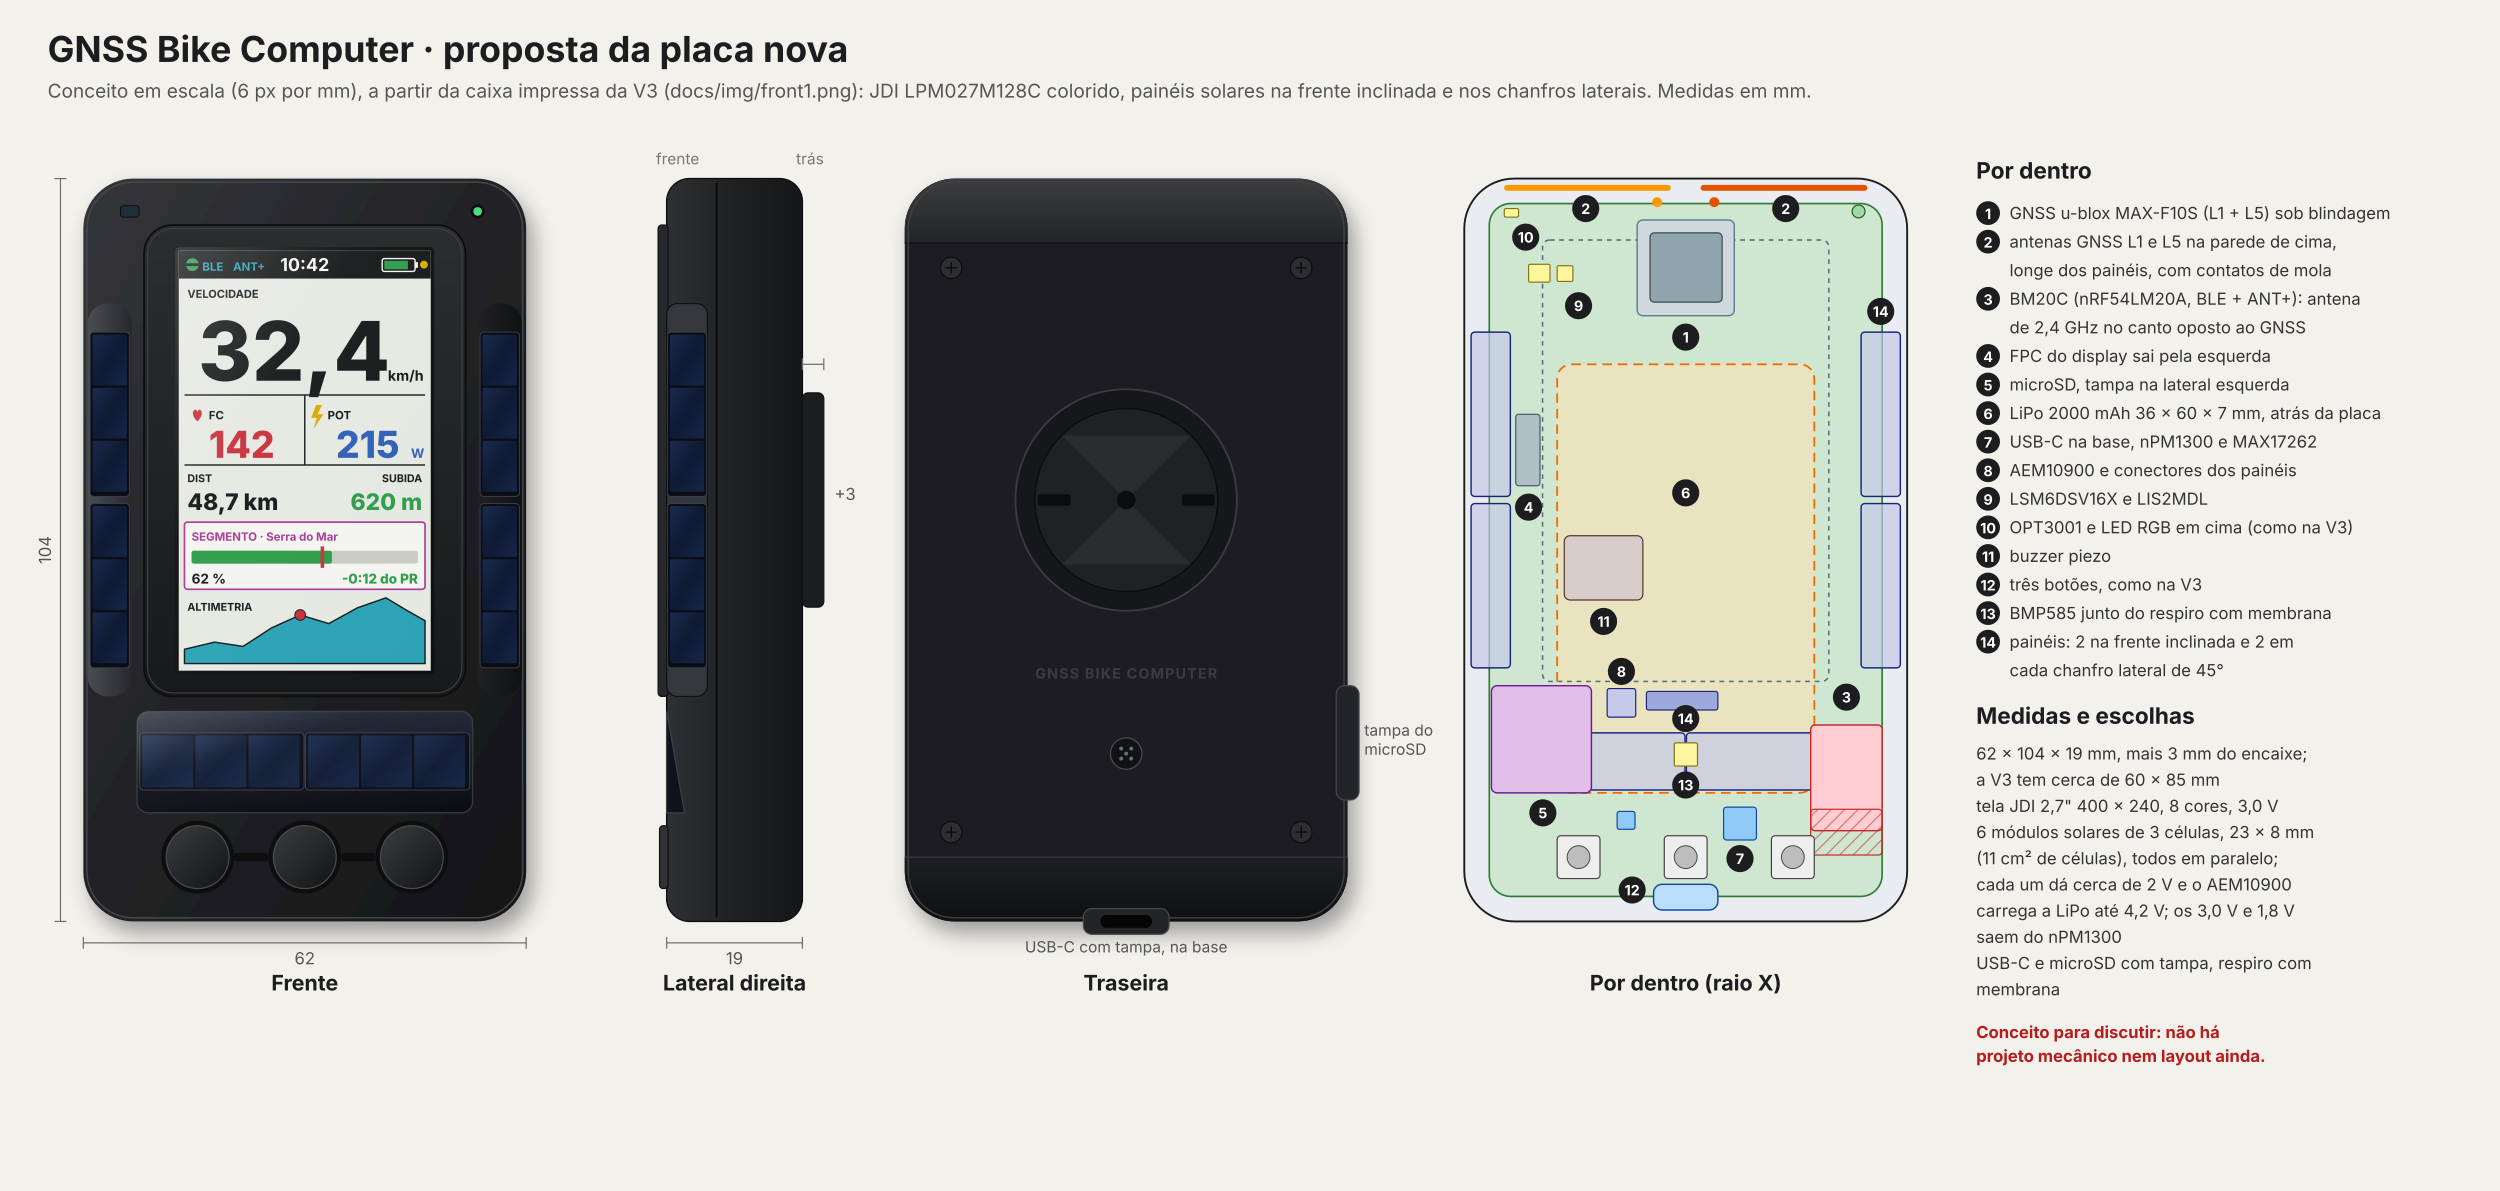
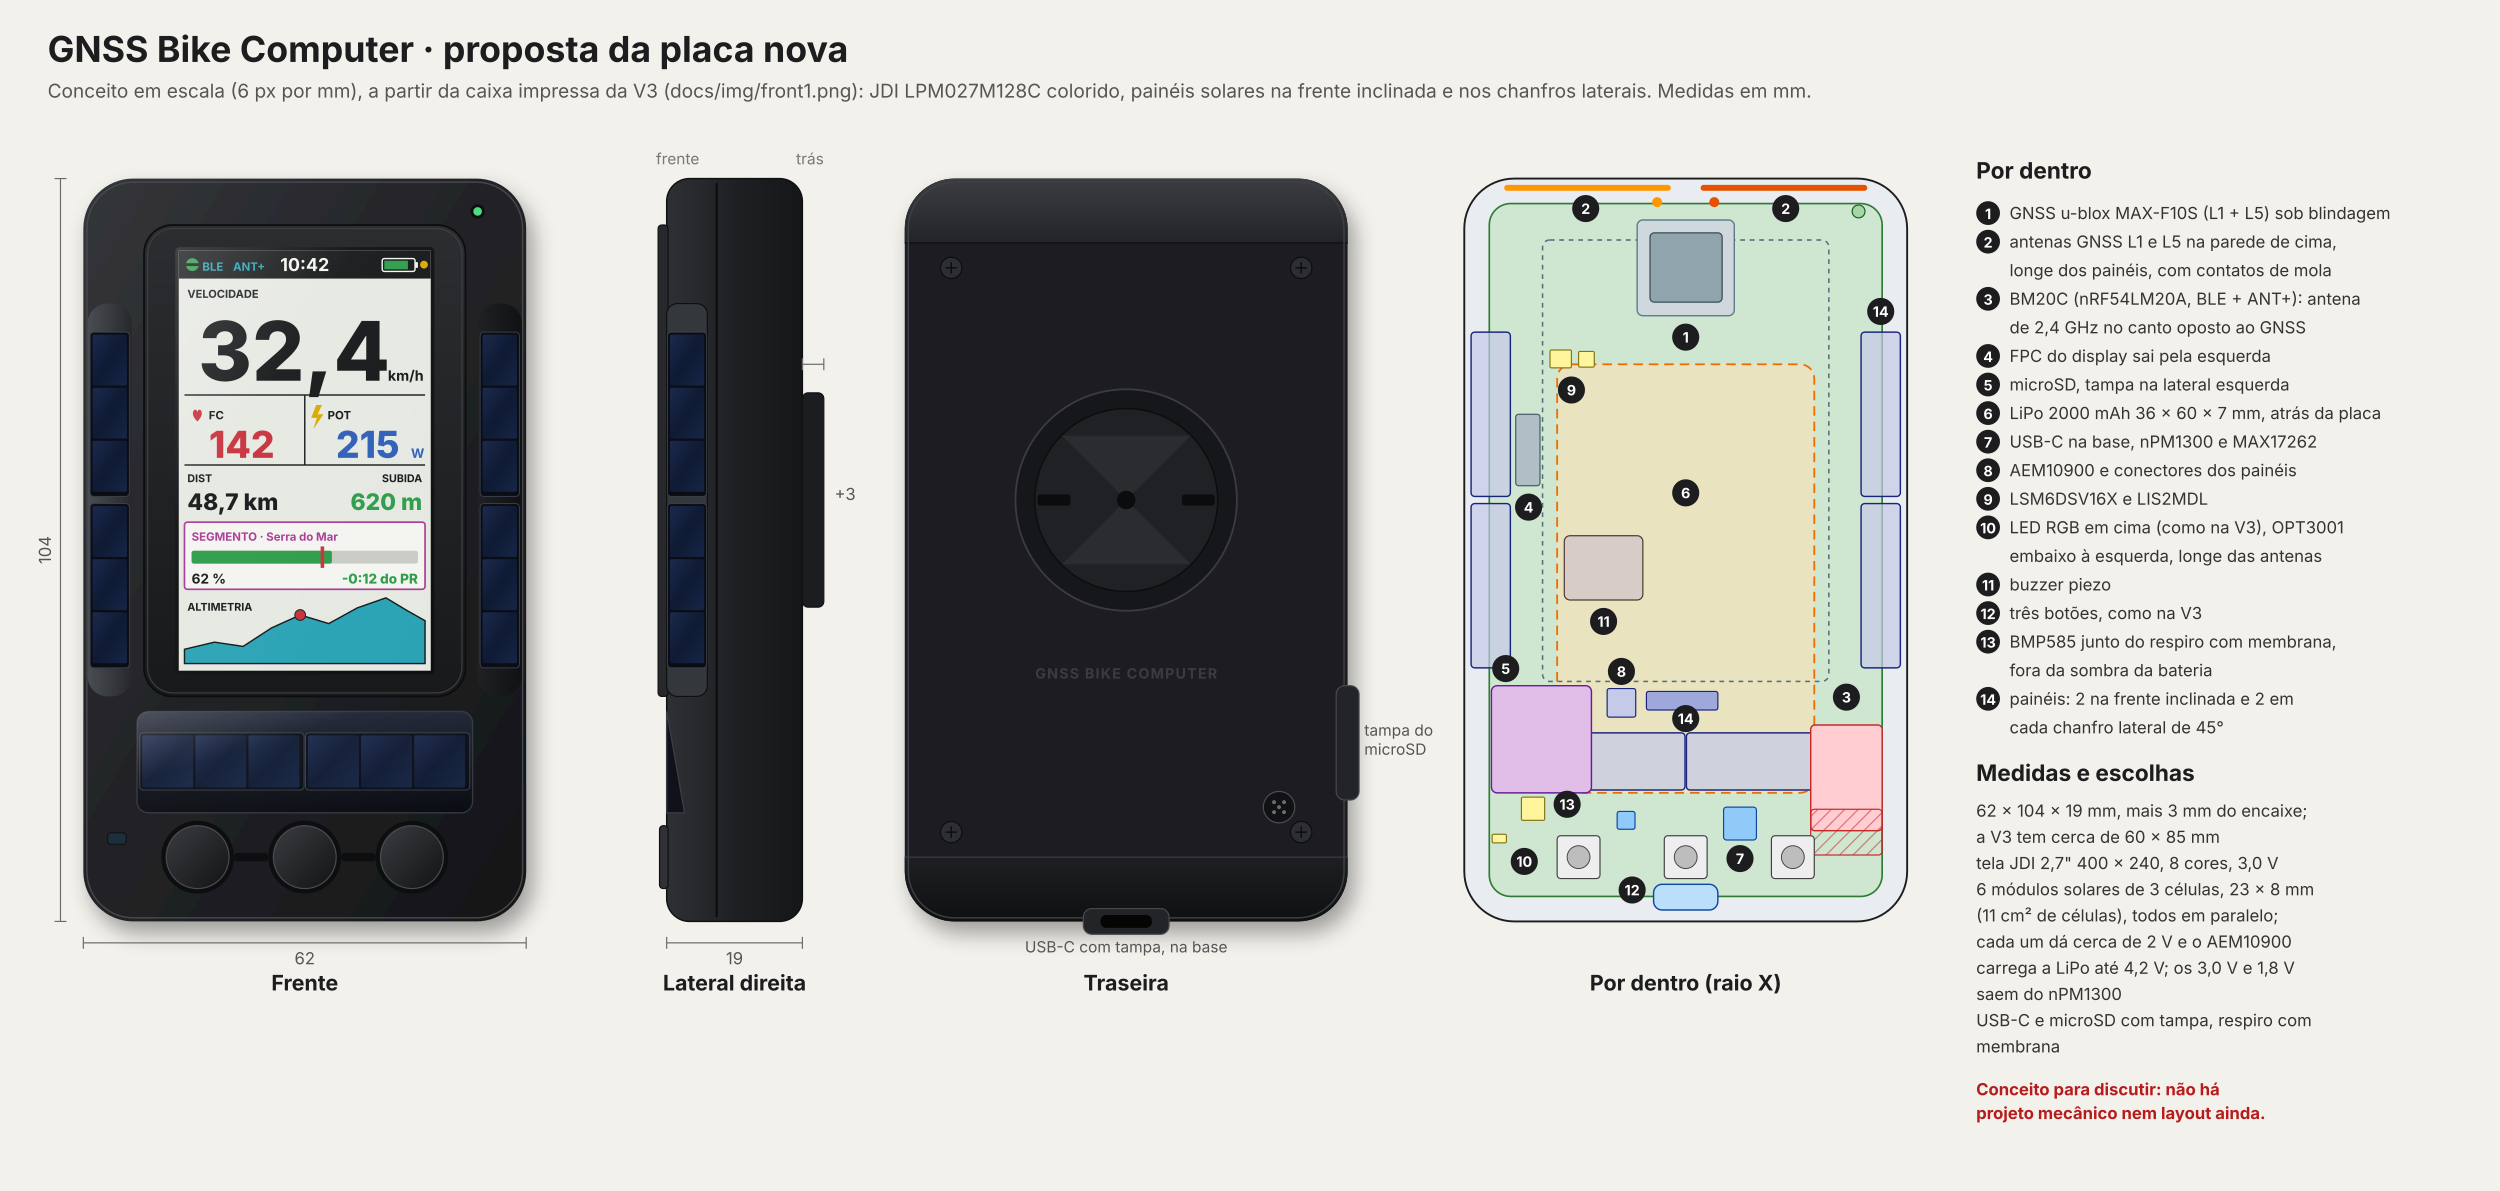
<svg xmlns="http://www.w3.org/2000/svg" width="2100" height="1000" viewBox="0 0 2100 1000">
  <defs>
    <linearGradient id="caseGrad" x1="0" y1="0" x2="1" y2="1">
      <stop offset="0" stop-color="#34363a" />
      <stop offset="0.45" stop-color="#232427" />
      <stop offset="1" stop-color="#141517" />
    </linearGradient>
    <linearGradient id="bezelGrad" x1="0" y1="0" x2="0" y2="1">
      <stop offset="0" stop-color="#2b2d30" />
      <stop offset="1" stop-color="#18191b" />
    </linearGradient>
    <linearGradient id="btnGrad" x1="0" y1="0" x2="1" y2="1">
      <stop offset="0" stop-color="#3a3c40" />
      <stop offset="1" stop-color="#121314" />
    </linearGradient>
    <linearGradient id="cellGrad" x1="0" y1="0" x2="1" y2="1">
      <stop offset="0" stop-color="#1b2a4d" />
      <stop offset="0.5" stop-color="#0f1a33" />
      <stop offset="1" stop-color="#162647" />
    </linearGradient>
    <linearGradient id="glare" x1="0" y1="0" x2="1" y2="1">
      <stop offset="0" stop-color="#ffffff" stop-opacity="0.22" />
      <stop offset="0.35" stop-color="#ffffff" stop-opacity="0.04" />
      <stop offset="1" stop-color="#ffffff" stop-opacity="0" />
    </linearGradient>
    <linearGradient id="sideGrad" x1="0" y1="0" x2="1" y2="0">
      <stop offset="0" stop-color="#2e3033" />
      <stop offset="0.5" stop-color="#1f2023" />
      <stop offset="1" stop-color="#151618" />
    </linearGradient>
    <linearGradient id="chamferTop" x1="0" y1="0" x2="0" y2="1">
      <stop offset="0" stop-color="#3b3d41" />
      <stop offset="1" stop-color="#232427" />
    </linearGradient>
    <linearGradient id="chamferBot" x1="0" y1="0" x2="0" y2="1">
      <stop offset="0" stop-color="#1e1f22" />
      <stop offset="1" stop-color="#0f1011" />
    </linearGradient>
    <linearGradient id="bevelL" x1="0" y1="0" x2="1" y2="0">
      <stop offset="0" stop-color="#4a4d53" />
      <stop offset="1" stop-color="#26282c" />
    </linearGradient>
    <linearGradient id="bevelR" x1="0" y1="0" x2="1" y2="0">
      <stop offset="0" stop-color="#1f2124" />
      <stop offset="1" stop-color="#101113" />
    </linearGradient>
    <linearGradient id="facetGrad" x1="0" y1="0" x2="0" y2="1">
      <stop offset="0" stop-color="#1c2233" />
      <stop offset="1" stop-color="#0a0c12" />
    </linearGradient>
    <filter id="shadow" x="-20%" y="-20%" width="140%" height="140%">
      <feGaussianBlur in="SourceAlpha" stdDeviation="9" />
      <feOffset dx="6" dy="10" result="o" />
      <feComponentTransfer>
        <feFuncA type="linear" slope="0.35" />
      </feComponentTransfer>
      <feMerge>
        <feMergeNode />
        <feMergeNode in="SourceGraphic" />
      </feMerge>
    </filter>
    <pattern id="hatch" width="8" height="8" patternUnits="userSpaceOnUse" patternTransform="rotate(45)">
      <line x1="0" y1="0" x2="0" y2="8" stroke="#c62828" stroke-width="2" stroke-opacity="0.55" />
    </pattern>
  </defs>
  <rect width="2100" height="1000" fill="#f3f1ec" />
  <text x="40" y="52" font-size="30" fill="#1d1d1f" text-anchor="start" font-weight="700" font-family="Inter, 'Segoe UI', Roboto, Arial, sans-serif">GNSS Bike Computer · proposta da placa nova</text>
  <text x="40" y="82" font-size="16" fill="#555" text-anchor="start" font-weight="400" font-family="Inter, 'Segoe UI', Roboto, Arial, sans-serif">Conceito em escala (6 px por mm), a partir da caixa impressa da V3 (docs/img/front1.png): JDI LPM027M128C colorido, painéis solares na frente inclinada e nos chanfros laterais. Medidas em mm.</text>
  <g filter="url(#shadow)">
    <rect x="70" y="150" width="372" height="624" rx="42" ry="42" fill="url(#caseGrad)" />
  </g>
  <rect x="73" y="153" width="366" height="618" rx="39" ry="39" fill="none" stroke="#46484d" stroke-width="1.2" />
  <rect x="121" y="189" width="270" height="396" rx="24" ry="24" fill="url(#bezelGrad)" stroke="#0c0d0e" stroke-width="1.5" />
  <rect x="124" y="192" width="264" height="390" rx="21.6" ry="21.6" fill="none" stroke="#3c3e42" stroke-width="1" />
  <rect x="147.16" y="207.6" width="217.68" height="358.8" rx="3.6" ry="3.6" fill="#0e0f10" />
  <rect x="150.16" y="210.6" width="211.68" height="352.8" rx="0" ry="0" fill="#e6e8e2" />
  <rect x="150.16" y="210.6" width="211.68" height="23.4" rx="0" ry="0" fill="#16181a" />
  <text x="256" y="227.7" font-size="15" fill="#f4f5f0" text-anchor="middle" font-weight="700" font-family="Inter, 'Segoe UI', Roboto, Arial, sans-serif">10:42</text>
  <circle cx="161.56" cy="222.3" r="5.4" fill="#2e9d4a" />
  <rect x="155.56" y="221.1" width="12" height="2.4" rx="0" ry="0" fill="#16181a" />
  <text x="169.96" y="227.4" font-size="9.6" fill="#2aa3b5" text-anchor="start" font-weight="700" font-family="Inter, 'Segoe UI', Roboto, Arial, sans-serif">BLE</text>
  <text x="195.76" y="227.4" font-size="9.6" fill="#2aa3b5" text-anchor="start" font-weight="700" font-family="Inter, 'Segoe UI', Roboto, Arial, sans-serif">ANT+</text>
  <rect x="321.04" y="217.2" width="27.6" height="10.8" rx="1.8" ry="1.8" fill="none" stroke="#f4f5f0" stroke-width="1.2" />
  <rect x="322.84" y="219" width="19.8" height="7.2" rx="0" ry="0" fill="#2e9d4a" />
  <rect x="348.64" y="220.2" width="2.4" height="4.8" rx="0" ry="0" fill="#f4f5f0" />
  <circle cx="356.14" cy="222.3" r="3.3" fill="#d9a900" />
  <text x="157.36" y="250.2" font-size="9.3" fill="#16181a" text-anchor="start" font-weight="700" font-family="Inter, 'Segoe UI', Roboto, Arial, sans-serif">VELOCIDADE</text>
  <text x="247" y="319.8" font-size="69" fill="#16181a" text-anchor="middle" font-weight="800" font-family="Inter, 'Segoe UI', Roboto, Arial, sans-serif">32,4</text>
  <text x="355.84" y="319.8" font-size="12" fill="#16181a" text-anchor="end" font-weight="700" font-family="Inter, 'Segoe UI', Roboto, Arial, sans-serif">km/h</text>
  <line x1="154.96" y1="331.8" x2="357.04" y2="331.8" stroke="#16181a" stroke-width="1.2" />
  <line x1="256" y1="331.8" x2="256" y2="390.6" stroke="#16181a" stroke-width="1.2" />
  <path d="M 165.76 354 C 157.96 346.8 164.56 340.8 165.76 346.2 C 166.96 340.8 173.56 346.8 165.76 354 Z" fill="#c8323c" />
  <text x="175.36" y="352.2" font-size="9.6" fill="#16181a" text-anchor="start" font-weight="700" font-family="Inter, 'Segoe UI', Roboto, Arial, sans-serif">FC</text>
  <text x="203.08" y="384.6" font-size="31.2" fill="#c8323c" text-anchor="middle" font-weight="800" font-family="Inter, 'Segoe UI', Roboto, Arial, sans-serif">142</text>
  <polygon points="265.6,340.2 261.4,351 266.2,351 263.2,360.6 271.6,348 266.8,348 270.4,340.2" fill="#d9a900" />
  <text x="275.2" y="352.2" font-size="9.6" fill="#16181a" text-anchor="start" font-weight="700" font-family="Inter, 'Segoe UI', Roboto, Arial, sans-serif">POT</text>
  <text x="308.92" y="384.6" font-size="31.2" fill="#2f5fb8" text-anchor="middle" font-weight="800" font-family="Inter, 'Segoe UI', Roboto, Arial, sans-serif">215</text>
  <text x="356.44" y="384.6" font-size="10.8" fill="#2f5fb8" text-anchor="end" font-weight="700" font-family="Inter, 'Segoe UI', Roboto, Arial, sans-serif">W</text>
  <line x1="154.96" y1="390.6" x2="357.04" y2="390.6" stroke="#16181a" stroke-width="1.2" />
  <text x="157.36" y="405" font-size="9" fill="#16181a" text-anchor="start" font-weight="700" font-family="Inter, 'Segoe UI', Roboto, Arial, sans-serif">DIST</text>
  <text x="157.36" y="428.4" font-size="19.2" fill="#16181a" text-anchor="start" font-weight="800" font-family="Inter, 'Segoe UI', Roboto, Arial, sans-serif">48,7 km</text>
  <text x="354.64" y="405" font-size="9" fill="#16181a" text-anchor="end" font-weight="700" font-family="Inter, 'Segoe UI', Roboto, Arial, sans-serif">SUBIDA</text>
  <text x="354.64" y="428.4" font-size="19.2" fill="#2e9d4a" text-anchor="end" font-weight="800" font-family="Inter, 'Segoe UI', Roboto, Arial, sans-serif">620 m</text>
  <rect x="154.96" y="438.6" width="202.08" height="56.4" rx="2.4" ry="2.4" fill="#f4f5f0" stroke="#a83a95" stroke-width="1.4" />
  <text x="160.96" y="454.2" font-size="9.6" fill="#a83a95" text-anchor="start" font-weight="700" font-family="Inter, 'Segoe UI', Roboto, Arial, sans-serif">SEGMENTO · Serra do Mar</text>
  <rect x="160.96" y="462.6" width="190.08" height="10.8" rx="1.8" ry="1.8" fill="#c9ccc5" />
  <rect x="160.96" y="462.6" width="117.85" height="10.8" rx="1.8" ry="1.8" fill="#2e9d4a" />
  <rect x="269.31" y="459" width="3" height="18" rx="0" ry="0" fill="#c8323c" />
  <text x="160.96" y="490.2" font-size="11.4" fill="#16181a" text-anchor="start" font-weight="700" font-family="Inter, 'Segoe UI', Roboto, Arial, sans-serif">62 %</text>
  <text x="351.04" y="490.2" font-size="11.4" fill="#2e9d4a" text-anchor="end" font-weight="800" font-family="Inter, 'Segoe UI', Roboto, Arial, sans-serif">-0:12 do PR</text>
  <polygon points="154.96,557.4 154.96,545.4 180.16,539.4 204.16,543 228.16,527.4 252.16,516.6 276.16,523.8 300.16,510.6 324.16,502.2 342.16,513 357.04,521.4 357.04,557.4" fill="#2aa3b5" stroke="#16181a" stroke-width="1.2" />
  <circle cx="252.16" cy="516.6" r="4.5" fill="#c8323c" stroke="#16181a" stroke-width="0.8" />
  <text x="157.36" y="513" font-size="9" fill="#16181a" text-anchor="start" font-weight="700" font-family="Inter, 'Segoe UI', Roboto, Arial, sans-serif">ALTIMETRIA</text>
  <rect x="147.16" y="207.6" width="217.68" height="358.8" rx="3.6" ry="3.6" fill="url(#glare)" />
  <rect x="73.6" y="255" width="37.2" height="330" rx="16.8" ry="16.8" fill="url(#bevelL)" />
  <rect x="401.2" y="255" width="37.2" height="330" rx="16.8" ry="16.8" fill="url(#bevelR)" />
  <rect x="75.7" y="279" width="33" height="138" rx="3" ry="3" fill="#0a0d14" stroke="#3a3f4a" stroke-width="0.8" />
  <rect x="77.8" y="281.1" width="28.8" height="42.8" rx="1.2" ry="1.2" fill="url(#cellGrad)" />
  <rect x="77.8" y="325.7" width="28.8" height="42.8" rx="1.2" ry="1.2" fill="url(#cellGrad)" />
  <rect x="77.8" y="370.3" width="28.8" height="42.8" rx="1.2" ry="1.2" fill="url(#cellGrad)" />
  <rect x="75.7" y="423" width="33" height="138" rx="3" ry="3" fill="#0a0d14" stroke="#3a3f4a" stroke-width="0.8" />
  <rect x="77.8" y="425.1" width="28.8" height="42.8" rx="1.2" ry="1.2" fill="url(#cellGrad)" />
  <rect x="77.8" y="469.7" width="28.8" height="42.8" rx="1.2" ry="1.2" fill="url(#cellGrad)" />
  <rect x="77.8" y="514.3" width="28.8" height="42.8" rx="1.2" ry="1.2" fill="url(#cellGrad)" />
  <rect x="403.3" y="279" width="33" height="138" rx="3" ry="3" fill="#0a0d14" stroke="#3a3f4a" stroke-width="0.8" />
  <rect x="405.4" y="281.1" width="28.8" height="42.8" rx="1.2" ry="1.2" fill="url(#cellGrad)" />
  <rect x="405.4" y="325.7" width="28.8" height="42.8" rx="1.2" ry="1.2" fill="url(#cellGrad)" />
  <rect x="405.4" y="370.3" width="28.8" height="42.8" rx="1.2" ry="1.2" fill="url(#cellGrad)" />
  <rect x="403.3" y="423" width="33" height="138" rx="3" ry="3" fill="#0a0d14" stroke="#3a3f4a" stroke-width="0.8" />
  <rect x="405.4" y="425.1" width="28.8" height="42.8" rx="1.2" ry="1.2" fill="url(#cellGrad)" />
  <rect x="405.4" y="469.7" width="28.8" height="42.8" rx="1.2" ry="1.2" fill="url(#cellGrad)" />
  <rect x="405.4" y="514.3" width="28.8" height="42.8" rx="1.2" ry="1.2" fill="url(#cellGrad)" />
  <rect x="115" y="597.6" width="282" height="85.2" rx="9.6" ry="9.6" fill="url(#facetGrad)" stroke="#34373d" stroke-width="1.2" />
  <rect x="117.4" y="615.6" width="138" height="48" rx="3" ry="3" fill="#0a0d14" stroke="#3a3f4a" stroke-width="0.8" />
  <rect x="119.5" y="617.7" width="42.8" height="43.8" rx="1.2" ry="1.2" fill="url(#cellGrad)" />
  <rect x="164.1" y="617.7" width="42.8" height="43.8" rx="1.2" ry="1.2" fill="url(#cellGrad)" />
  <rect x="208.7" y="617.7" width="42.8" height="43.8" rx="1.2" ry="1.2" fill="url(#cellGrad)" />
  <rect x="256.6" y="615.6" width="138" height="48" rx="3" ry="3" fill="#0a0d14" stroke="#3a3f4a" stroke-width="0.8" />
  <rect x="258.7" y="617.7" width="42.8" height="43.8" rx="1.2" ry="1.2" fill="url(#cellGrad)" />
  <rect x="303.3" y="617.7" width="42.8" height="43.8" rx="1.2" ry="1.2" fill="url(#cellGrad)" />
  <rect x="347.9" y="617.7" width="42.8" height="43.8" rx="1.2" ry="1.2" fill="url(#cellGrad)" />
  <rect x="115" y="597.6" width="282" height="85.2" rx="9.6" ry="9.6" fill="url(#glare)" />
  <circle cx="166" cy="720" r="30.6" fill="#0d0e0f" />
  <circle cx="166" cy="720" r="26.4" fill="url(#btnGrad)" stroke="#4a4c51" stroke-width="1" />
  <circle cx="256" cy="720" r="30.6" fill="#0d0e0f" />
  <circle cx="256" cy="720" r="26.4" fill="url(#btnGrad)" stroke="#4a4c51" stroke-width="1" />
  <circle cx="346" cy="720" r="30.6" fill="#0d0e0f" />
  <circle cx="346" cy="720" r="26.4" fill="url(#btnGrad)" stroke="#4a4c51" stroke-width="1" />
  <rect x="196.6" y="716.4" width="28.8" height="7.2" rx="3" ry="3" fill="#0d0e0f" />
  <rect x="286.6" y="716.4" width="28.8" height="7.2" rx="3" ry="3" fill="#0d0e0f" />
  <circle cx="401.2" cy="177.6" r="6" fill="#0d0e0f" />
  <circle cx="401.2" cy="177.6" r="3.6" fill="#4ade80" />
-   <rect x="101.2" y="172.8" width="15.6" height="9.6" rx="2.4" ry="2.4" fill="#1d2f3a" stroke="#0b0c0d" stroke-width="0.8" />
+   <rect x="90.4" y="699.6" width="15.6" height="9.6" rx="2.4" ry="2.4" fill="#1d2f3a" stroke="#0b0c0d" stroke-width="0.8" />
  <g stroke="#6b6b6b" stroke-width="1">
    <line x1="50.8" y1="150" x2="50.8" y2="774" />
    <line x1="45.8" y1="150" x2="55.8" y2="150" />
    <line x1="45.8" y1="774" x2="55.8" y2="774" />
  </g>
  <text x="42.8" y="462" font-size="14" fill="#555" text-anchor="middle" font-family="Inter, 'Segoe UI', Roboto, Arial, sans-serif" transform="rotate(-90 42.8 462)">104</text>
  <g stroke="#6b6b6b" stroke-width="1">
    <line x1="70" y1="792" x2="442" y2="792" />
    <line x1="70" y1="787" x2="70" y2="797" />
    <line x1="442" y1="787" x2="442" y2="797" />
  </g>
  <text x="256" y="810" font-size="14" fill="#555" text-anchor="middle" font-family="Inter, 'Segoe UI', Roboto, Arial, sans-serif">62</text>
  <text x="256" y="832" font-size="18" fill="#1d1d1f" text-anchor="middle" font-weight="700" font-family="Inter, 'Segoe UI', Roboto, Arial, sans-serif">Frente</text>
  <rect x="560" y="150" width="114" height="624" rx="19.2" ry="19.2" fill="url(#sideGrad)" stroke="#0e0f10" stroke-width="1.2" />
  <line x1="602" y1="153.6" x2="602" y2="770.4" stroke="#0b0b0c" stroke-width="1.6" />
  <rect x="552.8" y="189" width="8.4" height="396" rx="3" ry="3" fill="#26282b" stroke="#0e0f10" stroke-width="1" />
  <rect x="554" y="693.6" width="7.2" height="52.8" rx="3" ry="3" fill="#2f3135" stroke="#0e0f10" stroke-width="1" />
  <rect x="560" y="255" width="34.2" height="330" rx="9" ry="9" fill="#34373c" stroke="#0e0f10" stroke-width="1" />
  <rect x="560.6" y="279" width="33" height="138" rx="3" ry="3" fill="#0a0d14" stroke="#3a3f4a" stroke-width="0.8" />
  <rect x="562.7" y="281.1" width="28.8" height="42.8" rx="1.2" ry="1.2" fill="url(#cellGrad)" />
  <rect x="562.7" y="325.7" width="28.8" height="42.8" rx="1.2" ry="1.2" fill="url(#cellGrad)" />
  <rect x="562.7" y="370.3" width="28.8" height="42.8" rx="1.2" ry="1.2" fill="url(#cellGrad)" />
  <rect x="560.6" y="423" width="33" height="138" rx="3" ry="3" fill="#0a0d14" stroke="#3a3f4a" stroke-width="0.8" />
  <rect x="562.7" y="425.1" width="28.8" height="42.8" rx="1.2" ry="1.2" fill="url(#cellGrad)" />
  <rect x="562.7" y="469.7" width="28.8" height="42.8" rx="1.2" ry="1.2" fill="url(#cellGrad)" />
  <rect x="562.7" y="514.3" width="28.8" height="42.8" rx="1.2" ry="1.2" fill="url(#cellGrad)" />
  <polygon points="560,597.6 575,682.8 560,682.8" fill="#0f1218" stroke="#3a3f4a" stroke-width="1" />
  <rect x="674" y="330" width="18" height="180" rx="4.8" ry="4.8" fill="#1c1d20" stroke="#0e0f10" stroke-width="1" />
  <g stroke="#6b6b6b" stroke-width="1">
    <line x1="560" y1="792" x2="674" y2="792" />
    <line x1="560" y1="787" x2="560" y2="797" />
    <line x1="674" y1="787" x2="674" y2="797" />
  </g>
  <text x="617" y="810" font-size="14" fill="#555" text-anchor="middle" font-family="Inter, 'Segoe UI', Roboto, Arial, sans-serif">19</text>
  <g stroke="#6b6b6b" stroke-width="1">
    <line x1="674" y1="306" x2="692" y2="306" />
    <line x1="674" y1="301" x2="674" y2="311" />
    <line x1="692" y1="301" x2="692" y2="311" />
  </g>
  <text x="683" y="324" font-size="14" fill="#555" text-anchor="middle" font-family="Inter, 'Segoe UI', Roboto, Arial, sans-serif" />
  <text x="701" y="420" font-size="14" fill="#555" text-anchor="start" font-weight="400" font-family="Inter, 'Segoe UI', Roboto, Arial, sans-serif">+3</text>
  <text x="617" y="832" font-size="18" fill="#1d1d1f" text-anchor="middle" font-weight="700" font-family="Inter, 'Segoe UI', Roboto, Arial, sans-serif">Lateral direita</text>
  <text x="551" y="138" font-size="13" fill="#777" text-anchor="start" font-weight="400" font-family="Inter, 'Segoe UI', Roboto, Arial, sans-serif">frente</text>
  <text x="692" y="138" font-size="13" fill="#777" text-anchor="end" font-weight="400" font-family="Inter, 'Segoe UI', Roboto, Arial, sans-serif">trás</text>
  <g filter="url(#shadow)">
    <rect x="760" y="150" width="372" height="624" rx="42" ry="42" fill="#1c1d20" />
  </g>
  <defs>
    <clipPath id="backClip">
      <rect x="760" y="150" width="372" height="624" rx="42" ry="42" />
    </clipPath>
  </defs>
  <g clip-path="url(#backClip)">
    <rect x="760" y="150" width="372" height="54" rx="0" ry="0" fill="url(#chamferTop)" />
    <rect x="760" y="720" width="372" height="54" rx="0" ry="0" fill="url(#chamferBot)" />
    <line x1="760" y1="204" x2="1132" y2="204" stroke="#101113" stroke-width="1.2" />
    <line x1="760" y1="720" x2="1132" y2="720" stroke="#3a3c41" stroke-width="1" />
  </g>
  <rect x="763" y="153" width="366" height="618" rx="39" ry="39" fill="none" stroke="#3e4045" stroke-width="1.2" />
  <circle cx="946" cy="420" r="93" fill="#16171a" stroke="#3a3c41" stroke-width="1.5" />
  <circle cx="946" cy="420" r="76.8" fill="#202124" stroke="#0b0c0d" stroke-width="1.2" />
  <polygon points="946,420 892,366 1000,366" fill="#2a2c30" />
  <polygon points="946,420 892,474 1000,474" fill="#2a2c30" />
  <rect x="871.6" y="415.2" width="27.6" height="9.6" rx="2.4" ry="2.4" fill="#0b0c0d" />
  <rect x="992.8" y="415.2" width="27.6" height="9.6" rx="2.4" ry="2.4" fill="#0b0c0d" />
  <circle cx="946" cy="420" r="7.8" fill="#0b0c0d" />
-   <circle cx="946" cy="633" r="13.2" fill="#111214" stroke="#4b4e53" stroke-width="1" />
-   <circle cx="941.8" cy="628.8" r="1.68" fill="#6a6e75" />
-   <circle cx="950.2" cy="628.8" r="1.68" fill="#6a6e75" />
-   <circle cx="941.8" cy="637.2" r="1.68" fill="#6a6e75" />
-   <circle cx="950.2" cy="637.2" r="1.68" fill="#6a6e75" />
-   <circle cx="946" cy="633" r="1.68" fill="#6a6e75" />
+   <circle cx="1074.4" cy="678" r="13.2" fill="#111214" stroke="#4b4e53" stroke-width="1" />
+   <circle cx="1070.2" cy="673.8" r="1.68" fill="#6a6e75" />
+   <circle cx="1078.6" cy="673.8" r="1.68" fill="#6a6e75" />
+   <circle cx="1070.2" cy="682.2" r="1.68" fill="#6a6e75" />
+   <circle cx="1078.6" cy="682.2" r="1.68" fill="#6a6e75" />
+   <circle cx="1074.4" cy="678" r="1.68" fill="#6a6e75" />
  <circle cx="799" cy="225" r="9" fill="#2c2e32" stroke="#0b0c0d" stroke-width="1" />
  <line x1="794.2" y1="225" x2="803.8" y2="225" stroke="#0b0c0d" stroke-width="1.2" />
  <line x1="799" y1="220.2" x2="799" y2="229.8" stroke="#0b0c0d" stroke-width="1.2" />
  <circle cx="1093" cy="225" r="9" fill="#2c2e32" stroke="#0b0c0d" stroke-width="1" />
  <line x1="1088.2" y1="225" x2="1097.8" y2="225" stroke="#0b0c0d" stroke-width="1.2" />
  <line x1="1093" y1="220.2" x2="1093" y2="229.8" stroke="#0b0c0d" stroke-width="1.2" />
  <circle cx="799" cy="699" r="9" fill="#2c2e32" stroke="#0b0c0d" stroke-width="1" />
  <line x1="794.2" y1="699" x2="803.8" y2="699" stroke="#0b0c0d" stroke-width="1.2" />
  <line x1="799" y1="694.2" x2="799" y2="703.8" stroke="#0b0c0d" stroke-width="1.2" />
  <circle cx="1093" cy="699" r="9" fill="#2c2e32" stroke="#0b0c0d" stroke-width="1" />
  <line x1="1088.2" y1="699" x2="1097.8" y2="699" stroke="#0b0c0d" stroke-width="1.2" />
  <line x1="1093" y1="694.2" x2="1093" y2="703.8" stroke="#0b0c0d" stroke-width="1.2" />
  <rect x="1122.4" y="576" width="19.2" height="96" rx="7.2" ry="7.2" fill="#232428" stroke="#46494e" stroke-width="1" />
  <rect x="910" y="763.2" width="72" height="21.6" rx="7.2" ry="7.2" fill="#232428" stroke="#46494e" stroke-width="1" />
  <rect x="924.4" y="768.6" width="43.2" height="10.8" rx="4.8" ry="4.8" fill="#050505" />
  <text x="946" y="570" font-size="12" fill="#3a3c41" text-anchor="middle" font-weight="700" font-family="Inter, 'Segoe UI', Roboto, Arial, sans-serif" letter-spacing="1">GNSS BIKE COMPUTER</text>
  <text x="946" y="832" font-size="18" fill="#1d1d1f" text-anchor="middle" font-weight="700" font-family="Inter, 'Segoe UI', Roboto, Arial, sans-serif">Traseira</text>
  <text x="1146" y="618" font-size="13" fill="#555" text-anchor="start" font-weight="400" font-family="Inter, 'Segoe UI', Roboto, Arial, sans-serif">tampa do</text>
  <text x="1146" y="634" font-size="13" fill="#555" text-anchor="start" font-weight="400" font-family="Inter, 'Segoe UI', Roboto, Arial, sans-serif">microSD</text>
  <text x="946" y="800" font-size="13" fill="#555" text-anchor="middle" font-weight="400" font-family="Inter, 'Segoe UI', Roboto, Arial, sans-serif">USB-C com tampa, na base</text>
  <rect x="1230" y="150" width="372" height="624" rx="42" ry="42" fill="#e9edf1" stroke="#1d1d1f" stroke-width="1.6" />
  <rect x="1251" y="171" width="330" height="582" rx="18" ry="18" fill="#cfe6d1" stroke="#2e7d32" stroke-width="1.4" />
  <rect x="1308" y="306" width="216" height="360" rx="12" ry="12" fill="#ffe0b2" fill-opacity="0.55" stroke="#ef6c00" stroke-width="1.5" stroke-dasharray="8 5" />
  <rect x="1295.76" y="201.6" width="240.48" height="370.8" rx="6" ry="6" fill="none" stroke="#546e7a" stroke-width="1.3" stroke-dasharray="4 4" />
  <rect x="1277.4" y="615.6" width="138" height="48" rx="3" ry="3" fill="#c5cae9" fill-opacity="0.7" stroke="#1a237e" stroke-width="1.2" />
  <rect x="1416.6" y="615.6" width="138" height="48" rx="3" ry="3" fill="#c5cae9" fill-opacity="0.7" stroke="#1a237e" stroke-width="1.2" />
  <rect x="1235.7" y="279" width="33" height="138" rx="3" ry="3" fill="#c5cae9" fill-opacity="0.7" stroke="#1a237e" stroke-width="1.2" />
  <rect x="1235.7" y="423" width="33" height="138" rx="3" ry="3" fill="#c5cae9" fill-opacity="0.7" stroke="#1a237e" stroke-width="1.2" />
  <rect x="1563.3" y="279" width="33" height="138" rx="3" ry="3" fill="#c5cae9" fill-opacity="0.7" stroke="#1a237e" stroke-width="1.2" />
  <rect x="1563.3" y="423" width="33" height="138" rx="3" ry="3" fill="#c5cae9" fill-opacity="0.7" stroke="#1a237e" stroke-width="1.2" />
  <rect x="1375.2" y="184.8" width="81.6" height="80.4" rx="4.8" ry="4.8" fill="#cfd8dc" stroke="#607d8b" stroke-width="1.2" />
  <rect x="1386" y="195.6" width="60.6" height="58.2" rx="3.6" ry="3.6" fill="#90a4ae" stroke="#37474f" stroke-width="1" />
  <line x1="1266" y1="157.8" x2="1401" y2="157.8" stroke="#ff9800" stroke-width="5" stroke-linecap="round" />
  <line x1="1431" y1="157.8" x2="1566" y2="157.8" stroke="#e65100" stroke-width="5" stroke-linecap="round" />
  <circle cx="1392" cy="169.8" r="4.2" fill="#ff9800" />
  <circle cx="1440" cy="169.8" r="4.2" fill="#e65100" />
  <rect x="1521" y="609" width="60" height="88.8" rx="3.6" ry="3.6" fill="#ffcdd2" stroke="#c62828" stroke-width="1.2" />
  <rect x="1521" y="679.8" width="60" height="38.4" rx="3" ry="3" fill="url(#hatch)" stroke="#c62828" stroke-width="1" />
  <rect x="1273.2" y="348" width="20.4" height="60" rx="2.4" ry="2.4" fill="#b0bec5" stroke="#455a64" stroke-width="1" />
  <rect x="1252.8" y="576" width="84" height="90" rx="4.8" ry="4.8" fill="#e1bee7" stroke="#6a1b9a" stroke-width="1.2" />
  <rect x="1389" y="742.8" width="54" height="21.6" rx="7.2" ry="7.2" fill="#bbdefb" stroke="#0d47a1" stroke-width="1.2" />
  <rect x="1447.8" y="678" width="27.6" height="27.6" rx="2.4" ry="2.4" fill="#90caf9" stroke="#0d47a1" stroke-width="1" />
  <rect x="1358.4" y="681.6" width="15" height="15" rx="1.8" ry="1.8" fill="#90caf9" stroke="#0d47a1" stroke-width="1" />
  <rect x="1350" y="578.4" width="24" height="24" rx="1.8" ry="1.8" fill="#c5cae9" stroke="#1a237e" stroke-width="1" />
  <rect x="1383" y="580.8" width="60" height="15.6" rx="1.8" ry="1.8" fill="#9fa8da" stroke="#1a237e" stroke-width="1" />
-   <rect x="1284" y="222" width="18" height="15" rx="1.2" ry="1.2" fill="#fff59d" stroke="#827717" stroke-width="1" />
-   <rect x="1308" y="223.2" width="13.2" height="13.2" rx="1.2" ry="1.2" fill="#fff59d" stroke="#827717" stroke-width="1" />
-   <rect x="1406.4" y="624" width="19.5" height="19.5" rx="1.2" ry="1.2" fill="#fff59d" stroke="#827717" stroke-width="1" />
-   <rect x="1263.6" y="175.2" width="12" height="7.2" rx="1.2" ry="1.2" fill="#fff59d" stroke="#827717" stroke-width="1" />
+   <rect x="1302" y="294" width="18" height="15" rx="1.2" ry="1.2" fill="#fff59d" stroke="#827717" stroke-width="1" />
+   <rect x="1326" y="295.2" width="13.2" height="13.2" rx="1.2" ry="1.2" fill="#fff59d" stroke="#827717" stroke-width="1" />
+   <rect x="1278" y="669.6" width="19.5" height="19.5" rx="1.2" ry="1.2" fill="#fff59d" stroke="#827717" stroke-width="1" />
+   <rect x="1253.4" y="700.8" width="12" height="7.2" rx="1.2" ry="1.2" fill="#fff59d" stroke="#827717" stroke-width="1" />
  <circle cx="1561.2" cy="177.6" r="5.4" fill="#a5d6a7" stroke="#1b5e20" stroke-width="1" />
  <rect x="1314" y="450" width="66" height="54" rx="4.8" ry="4.8" fill="#d7ccc8" stroke="#4e342e" stroke-width="1" />
  <rect x="1308" y="702" width="36" height="36" rx="3" ry="3" fill="#eeeeee" stroke="#424242" stroke-width="1" />
  <circle cx="1326" cy="720" r="9.6" fill="#bdbdbd" stroke="#424242" stroke-width="0.8" />
  <rect x="1398" y="702" width="36" height="36" rx="3" ry="3" fill="#eeeeee" stroke="#424242" stroke-width="1" />
  <circle cx="1416" cy="720" r="9.6" fill="#bdbdbd" stroke="#424242" stroke-width="0.8" />
  <rect x="1488" y="702" width="36" height="36" rx="3" ry="3" fill="#eeeeee" stroke="#424242" stroke-width="1" />
  <circle cx="1506" cy="720" r="9.6" fill="#bdbdbd" stroke="#424242" stroke-width="0.8" />
  <circle cx="1416" cy="283.2" r="11.4" fill="#1d1d1f" />
  <text x="1416" y="287.7" font-size="12" fill="#ffffff" text-anchor="middle" font-weight="700" font-family="Inter, 'Segoe UI', Roboto, Arial, sans-serif">1</text>
  <circle cx="1332" cy="175.2" r="11.4" fill="#1d1d1f" />
  <text x="1332" y="179.7" font-size="12" fill="#ffffff" text-anchor="middle" font-weight="700" font-family="Inter, 'Segoe UI', Roboto, Arial, sans-serif">2</text>
  <circle cx="1500" cy="175.2" r="11.4" fill="#1d1d1f" />
  <text x="1500" y="179.7" font-size="12" fill="#ffffff" text-anchor="middle" font-weight="700" font-family="Inter, 'Segoe UI', Roboto, Arial, sans-serif">2</text>
  <circle cx="1551" cy="585.6" r="11.4" fill="#1d1d1f" />
  <text x="1551" y="590.1" font-size="12" fill="#ffffff" text-anchor="middle" font-weight="700" font-family="Inter, 'Segoe UI', Roboto, Arial, sans-serif">3</text>
  <circle cx="1284" cy="426" r="11.4" fill="#1d1d1f" />
  <text x="1284" y="430.5" font-size="12" fill="#ffffff" text-anchor="middle" font-weight="700" font-family="Inter, 'Segoe UI', Roboto, Arial, sans-serif">4</text>
-   <circle cx="1296" cy="682.8" r="11.4" fill="#1d1d1f" />
-   <text x="1296" y="687.3" font-size="12" fill="#ffffff" text-anchor="middle" font-weight="700" font-family="Inter, 'Segoe UI', Roboto, Arial, sans-serif">5</text>
+   <circle cx="1264.8" cy="561.6" r="11.4" fill="#1d1d1f" />
+   <text x="1264.8" y="566.1" font-size="12" fill="#ffffff" text-anchor="middle" font-weight="700" font-family="Inter, 'Segoe UI', Roboto, Arial, sans-serif">5</text>
  <circle cx="1416" cy="414" r="11.4" fill="#1d1d1f" />
  <text x="1416" y="418.5" font-size="12" fill="#ffffff" text-anchor="middle" font-weight="700" font-family="Inter, 'Segoe UI', Roboto, Arial, sans-serif">6</text>
  <circle cx="1461.6" cy="721.2" r="11.4" fill="#1d1d1f" />
  <text x="1461.6" y="725.7" font-size="12" fill="#ffffff" text-anchor="middle" font-weight="700" font-family="Inter, 'Segoe UI', Roboto, Arial, sans-serif">7</text>
  <circle cx="1362" cy="564" r="11.4" fill="#1d1d1f" />
  <text x="1362" y="568.5" font-size="12" fill="#ffffff" text-anchor="middle" font-weight="700" font-family="Inter, 'Segoe UI', Roboto, Arial, sans-serif">8</text>
-   <circle cx="1326" cy="256.8" r="11.4" fill="#1d1d1f" />
-   <text x="1326" y="261.3" font-size="12" fill="#ffffff" text-anchor="middle" font-weight="700" font-family="Inter, 'Segoe UI', Roboto, Arial, sans-serif">9</text>
-   <circle cx="1281.6" cy="199.2" r="11.4" fill="#1d1d1f" />
-   <text x="1281.6" y="203.7" font-size="12" fill="#ffffff" text-anchor="middle" font-weight="700" font-family="Inter, 'Segoe UI', Roboto, Arial, sans-serif">10</text>
+   <circle cx="1320" cy="327.6" r="11.4" fill="#1d1d1f" />
+   <text x="1320" y="332.1" font-size="12" fill="#ffffff" text-anchor="middle" font-weight="700" font-family="Inter, 'Segoe UI', Roboto, Arial, sans-serif">9</text>
+   <circle cx="1280.4" cy="723.6" r="11.4" fill="#1d1d1f" />
+   <text x="1280.4" y="728.1" font-size="12" fill="#ffffff" text-anchor="middle" font-weight="700" font-family="Inter, 'Segoe UI', Roboto, Arial, sans-serif">10</text>
  <circle cx="1347" cy="522" r="11.4" fill="#1d1d1f" />
  <text x="1347" y="526.5" font-size="12" fill="#ffffff" text-anchor="middle" font-weight="700" font-family="Inter, 'Segoe UI', Roboto, Arial, sans-serif">11</text>
  <circle cx="1371" cy="747.6" r="11.4" fill="#1d1d1f" />
  <text x="1371" y="752.1" font-size="12" fill="#ffffff" text-anchor="middle" font-weight="700" font-family="Inter, 'Segoe UI', Roboto, Arial, sans-serif">12</text>
-   <circle cx="1416" cy="659.4" r="11.4" fill="#1d1d1f" />
-   <text x="1416" y="663.9" font-size="12" fill="#ffffff" text-anchor="middle" font-weight="700" font-family="Inter, 'Segoe UI', Roboto, Arial, sans-serif">13</text>
+   <circle cx="1316.4" cy="675.6" r="11.4" fill="#1d1d1f" />
+   <text x="1316.4" y="680.1" font-size="12" fill="#ffffff" text-anchor="middle" font-weight="700" font-family="Inter, 'Segoe UI', Roboto, Arial, sans-serif">13</text>
  <circle cx="1416" cy="603.6" r="11.4" fill="#1d1d1f" />
  <text x="1416" y="608.1" font-size="12" fill="#ffffff" text-anchor="middle" font-weight="700" font-family="Inter, 'Segoe UI', Roboto, Arial, sans-serif">14</text>
  <circle cx="1579.8" cy="261.6" r="11.4" fill="#1d1d1f" />
  <text x="1579.8" y="266.1" font-size="12" fill="#ffffff" text-anchor="middle" font-weight="700" font-family="Inter, 'Segoe UI', Roboto, Arial, sans-serif">14</text>
  <text x="1416" y="832" font-size="18" fill="#1d1d1f" text-anchor="middle" font-weight="700" font-family="Inter, 'Segoe UI', Roboto, Arial, sans-serif">Por dentro (raio X)</text>
  <text x="1660" y="150" font-size="19" fill="#1d1d1f" text-anchor="start" font-weight="700" font-family="Inter, 'Segoe UI', Roboto, Arial, sans-serif">Por dentro</text>
  <circle cx="1670" cy="179" r="10" fill="#1d1d1f" />
  <text x="1670" y="184" font-size="12" fill="#fff" text-anchor="middle" font-weight="700" font-family="Inter, 'Segoe UI', Roboto, Arial, sans-serif">1</text>
  <text x="1688" y="184" font-size="14" fill="#333" text-anchor="start" font-weight="400" font-family="Inter, 'Segoe UI', Roboto, Arial, sans-serif">GNSS u-blox MAX-F10S (L1 + L5) sob blindagem</text>
  <circle cx="1670" cy="203" r="10" fill="#1d1d1f" />
  <text x="1670" y="208" font-size="12" fill="#fff" text-anchor="middle" font-weight="700" font-family="Inter, 'Segoe UI', Roboto, Arial, sans-serif">2</text>
  <text x="1688" y="208" font-size="14" fill="#333" text-anchor="start" font-weight="400" font-family="Inter, 'Segoe UI', Roboto, Arial, sans-serif">antenas GNSS L1 e L5 na parede de cima,</text>
  <text x="1688" y="232" font-size="14" fill="#333" text-anchor="start" font-weight="400" font-family="Inter, 'Segoe UI', Roboto, Arial, sans-serif">longe dos painéis, com contatos de mola</text>
  <circle cx="1670" cy="251" r="10" fill="#1d1d1f" />
  <text x="1670" y="256" font-size="12" fill="#fff" text-anchor="middle" font-weight="700" font-family="Inter, 'Segoe UI', Roboto, Arial, sans-serif">3</text>
  <text x="1688" y="256" font-size="14" fill="#333" text-anchor="start" font-weight="400" font-family="Inter, 'Segoe UI', Roboto, Arial, sans-serif">BM20C (nRF54LM20A, BLE + ANT+): antena</text>
  <text x="1688" y="280" font-size="14" fill="#333" text-anchor="start" font-weight="400" font-family="Inter, 'Segoe UI', Roboto, Arial, sans-serif">de 2,4 GHz no canto oposto ao GNSS</text>
  <circle cx="1670" cy="299" r="10" fill="#1d1d1f" />
  <text x="1670" y="304" font-size="12" fill="#fff" text-anchor="middle" font-weight="700" font-family="Inter, 'Segoe UI', Roboto, Arial, sans-serif">4</text>
  <text x="1688" y="304" font-size="14" fill="#333" text-anchor="start" font-weight="400" font-family="Inter, 'Segoe UI', Roboto, Arial, sans-serif">FPC do display sai pela esquerda</text>
  <circle cx="1670" cy="323" r="10" fill="#1d1d1f" />
  <text x="1670" y="328" font-size="12" fill="#fff" text-anchor="middle" font-weight="700" font-family="Inter, 'Segoe UI', Roboto, Arial, sans-serif">5</text>
  <text x="1688" y="328" font-size="14" fill="#333" text-anchor="start" font-weight="400" font-family="Inter, 'Segoe UI', Roboto, Arial, sans-serif">microSD, tampa na lateral esquerda</text>
  <circle cx="1670" cy="347" r="10" fill="#1d1d1f" />
  <text x="1670" y="352" font-size="12" fill="#fff" text-anchor="middle" font-weight="700" font-family="Inter, 'Segoe UI', Roboto, Arial, sans-serif">6</text>
  <text x="1688" y="352" font-size="14" fill="#333" text-anchor="start" font-weight="400" font-family="Inter, 'Segoe UI', Roboto, Arial, sans-serif">LiPo 2000 mAh 36 × 60 × 7 mm, atrás da placa</text>
  <circle cx="1670" cy="371" r="10" fill="#1d1d1f" />
  <text x="1670" y="376" font-size="12" fill="#fff" text-anchor="middle" font-weight="700" font-family="Inter, 'Segoe UI', Roboto, Arial, sans-serif">7</text>
  <text x="1688" y="376" font-size="14" fill="#333" text-anchor="start" font-weight="400" font-family="Inter, 'Segoe UI', Roboto, Arial, sans-serif">USB-C na base, nPM1300 e MAX17262</text>
  <circle cx="1670" cy="395" r="10" fill="#1d1d1f" />
  <text x="1670" y="400" font-size="12" fill="#fff" text-anchor="middle" font-weight="700" font-family="Inter, 'Segoe UI', Roboto, Arial, sans-serif">8</text>
  <text x="1688" y="400" font-size="14" fill="#333" text-anchor="start" font-weight="400" font-family="Inter, 'Segoe UI', Roboto, Arial, sans-serif">AEM10900 e conectores dos painéis</text>
  <circle cx="1670" cy="419" r="10" fill="#1d1d1f" />
  <text x="1670" y="424" font-size="12" fill="#fff" text-anchor="middle" font-weight="700" font-family="Inter, 'Segoe UI', Roboto, Arial, sans-serif">9</text>
  <text x="1688" y="424" font-size="14" fill="#333" text-anchor="start" font-weight="400" font-family="Inter, 'Segoe UI', Roboto, Arial, sans-serif">LSM6DSV16X e LIS2MDL</text>
  <circle cx="1670" cy="443" r="10" fill="#1d1d1f" />
  <text x="1670" y="448" font-size="12" fill="#fff" text-anchor="middle" font-weight="700" font-family="Inter, 'Segoe UI', Roboto, Arial, sans-serif">10</text>
-   <text x="1688" y="448" font-size="14" fill="#333" text-anchor="start" font-weight="400" font-family="Inter, 'Segoe UI', Roboto, Arial, sans-serif">OPT3001 e LED RGB em cima (como na V3)</text>
-   <circle cx="1670" cy="467" r="10" fill="#1d1d1f" />
-   <text x="1670" y="472" font-size="12" fill="#fff" text-anchor="middle" font-weight="700" font-family="Inter, 'Segoe UI', Roboto, Arial, sans-serif">11</text>
-   <text x="1688" y="472" font-size="14" fill="#333" text-anchor="start" font-weight="400" font-family="Inter, 'Segoe UI', Roboto, Arial, sans-serif">buzzer piezo</text>
+   <text x="1688" y="448" font-size="14" fill="#333" text-anchor="start" font-weight="400" font-family="Inter, 'Segoe UI', Roboto, Arial, sans-serif">LED RGB em cima (como na V3), OPT3001</text>
+   <text x="1688" y="472" font-size="14" fill="#333" text-anchor="start" font-weight="400" font-family="Inter, 'Segoe UI', Roboto, Arial, sans-serif">embaixo à esquerda, longe das antenas</text>
  <circle cx="1670" cy="491" r="10" fill="#1d1d1f" />
-   <text x="1670" y="496" font-size="12" fill="#fff" text-anchor="middle" font-weight="700" font-family="Inter, 'Segoe UI', Roboto, Arial, sans-serif">12</text>
-   <text x="1688" y="496" font-size="14" fill="#333" text-anchor="start" font-weight="400" font-family="Inter, 'Segoe UI', Roboto, Arial, sans-serif">três botões, como na V3</text>
+   <text x="1670" y="496" font-size="12" fill="#fff" text-anchor="middle" font-weight="700" font-family="Inter, 'Segoe UI', Roboto, Arial, sans-serif">11</text>
+   <text x="1688" y="496" font-size="14" fill="#333" text-anchor="start" font-weight="400" font-family="Inter, 'Segoe UI', Roboto, Arial, sans-serif">buzzer piezo</text>
  <circle cx="1670" cy="515" r="10" fill="#1d1d1f" />
-   <text x="1670" y="520" font-size="12" fill="#fff" text-anchor="middle" font-weight="700" font-family="Inter, 'Segoe UI', Roboto, Arial, sans-serif">13</text>
-   <text x="1688" y="520" font-size="14" fill="#333" text-anchor="start" font-weight="400" font-family="Inter, 'Segoe UI', Roboto, Arial, sans-serif">BMP585 junto do respiro com membrana</text>
+   <text x="1670" y="520" font-size="12" fill="#fff" text-anchor="middle" font-weight="700" font-family="Inter, 'Segoe UI', Roboto, Arial, sans-serif">12</text>
+   <text x="1688" y="520" font-size="14" fill="#333" text-anchor="start" font-weight="400" font-family="Inter, 'Segoe UI', Roboto, Arial, sans-serif">três botões, como na V3</text>
  <circle cx="1670" cy="539" r="10" fill="#1d1d1f" />
-   <text x="1670" y="544" font-size="12" fill="#fff" text-anchor="middle" font-weight="700" font-family="Inter, 'Segoe UI', Roboto, Arial, sans-serif">14</text>
-   <text x="1688" y="544" font-size="14" fill="#333" text-anchor="start" font-weight="400" font-family="Inter, 'Segoe UI', Roboto, Arial, sans-serif">painéis: 2 na frente inclinada e 2 em</text>
-   <text x="1688" y="568" font-size="14" fill="#333" text-anchor="start" font-weight="400" font-family="Inter, 'Segoe UI', Roboto, Arial, sans-serif">cada chanfro lateral de 45°</text>
-   <text x="1660" y="608" font-size="19" fill="#1d1d1f" text-anchor="start" font-weight="700" font-family="Inter, 'Segoe UI', Roboto, Arial, sans-serif">Medidas e escolhas</text>
-   <text x="1660" y="638" font-size="14" fill="#333" text-anchor="start" font-weight="400" font-family="Inter, 'Segoe UI', Roboto, Arial, sans-serif">62 × 104 × 19 mm, mais 3 mm do encaixe;</text>
-   <text x="1660" y="660" font-size="14" fill="#333" text-anchor="start" font-weight="400" font-family="Inter, 'Segoe UI', Roboto, Arial, sans-serif">a V3 tem cerca de 60 × 85 mm</text>
-   <text x="1660" y="682" font-size="14" fill="#333" text-anchor="start" font-weight="400" font-family="Inter, 'Segoe UI', Roboto, Arial, sans-serif">tela JDI 2,7" 400 × 240, 8 cores, 3,0 V</text>
-   <text x="1660" y="704" font-size="14" fill="#333" text-anchor="start" font-weight="400" font-family="Inter, 'Segoe UI', Roboto, Arial, sans-serif">6 módulos solares de 3 células, 23 × 8 mm</text>
-   <text x="1660" y="726" font-size="14" fill="#333" text-anchor="start" font-weight="400" font-family="Inter, 'Segoe UI', Roboto, Arial, sans-serif">(11 cm² de células), todos em paralelo;</text>
-   <text x="1660" y="748" font-size="14" fill="#333" text-anchor="start" font-weight="400" font-family="Inter, 'Segoe UI', Roboto, Arial, sans-serif">cada um dá cerca de 2 V e o AEM10900</text>
-   <text x="1660" y="770" font-size="14" fill="#333" text-anchor="start" font-weight="400" font-family="Inter, 'Segoe UI', Roboto, Arial, sans-serif">carrega a LiPo até 4,2 V; os 3,0 V e 1,8 V</text>
-   <text x="1660" y="792" font-size="14" fill="#333" text-anchor="start" font-weight="400" font-family="Inter, 'Segoe UI', Roboto, Arial, sans-serif">saem do nPM1300</text>
-   <text x="1660" y="814" font-size="14" fill="#333" text-anchor="start" font-weight="400" font-family="Inter, 'Segoe UI', Roboto, Arial, sans-serif">USB-C e microSD com tampa, respiro com</text>
-   <text x="1660" y="836" font-size="14" fill="#333" text-anchor="start" font-weight="400" font-family="Inter, 'Segoe UI', Roboto, Arial, sans-serif">membrana</text>
-   <text x="1660" y="872" font-size="14" fill="#b71c1c" text-anchor="start" font-weight="700" font-family="Inter, 'Segoe UI', Roboto, Arial, sans-serif">Conceito para discutir: não há</text>
-   <text x="1660" y="892" font-size="14" fill="#b71c1c" text-anchor="start" font-weight="700" font-family="Inter, 'Segoe UI', Roboto, Arial, sans-serif">projeto mecânico nem layout ainda.</text>
+   <text x="1670" y="544" font-size="12" fill="#fff" text-anchor="middle" font-weight="700" font-family="Inter, 'Segoe UI', Roboto, Arial, sans-serif">13</text>
+   <text x="1688" y="544" font-size="14" fill="#333" text-anchor="start" font-weight="400" font-family="Inter, 'Segoe UI', Roboto, Arial, sans-serif">BMP585 junto do respiro com membrana,</text>
+   <text x="1688" y="568" font-size="14" fill="#333" text-anchor="start" font-weight="400" font-family="Inter, 'Segoe UI', Roboto, Arial, sans-serif">fora da sombra da bateria</text>
+   <circle cx="1670" cy="587" r="10" fill="#1d1d1f" />
+   <text x="1670" y="592" font-size="12" fill="#fff" text-anchor="middle" font-weight="700" font-family="Inter, 'Segoe UI', Roboto, Arial, sans-serif">14</text>
+   <text x="1688" y="592" font-size="14" fill="#333" text-anchor="start" font-weight="400" font-family="Inter, 'Segoe UI', Roboto, Arial, sans-serif">painéis: 2 na frente inclinada e 2 em</text>
+   <text x="1688" y="616" font-size="14" fill="#333" text-anchor="start" font-weight="400" font-family="Inter, 'Segoe UI', Roboto, Arial, sans-serif">cada chanfro lateral de 45°</text>
+   <text x="1660" y="656" font-size="19" fill="#1d1d1f" text-anchor="start" font-weight="700" font-family="Inter, 'Segoe UI', Roboto, Arial, sans-serif">Medidas e escolhas</text>
+   <text x="1660" y="686" font-size="14" fill="#333" text-anchor="start" font-weight="400" font-family="Inter, 'Segoe UI', Roboto, Arial, sans-serif">62 × 104 × 19 mm, mais 3 mm do encaixe;</text>
+   <text x="1660" y="708" font-size="14" fill="#333" text-anchor="start" font-weight="400" font-family="Inter, 'Segoe UI', Roboto, Arial, sans-serif">a V3 tem cerca de 60 × 85 mm</text>
+   <text x="1660" y="730" font-size="14" fill="#333" text-anchor="start" font-weight="400" font-family="Inter, 'Segoe UI', Roboto, Arial, sans-serif">tela JDI 2,7" 400 × 240, 8 cores, 3,0 V</text>
+   <text x="1660" y="752" font-size="14" fill="#333" text-anchor="start" font-weight="400" font-family="Inter, 'Segoe UI', Roboto, Arial, sans-serif">6 módulos solares de 3 células, 23 × 8 mm</text>
+   <text x="1660" y="774" font-size="14" fill="#333" text-anchor="start" font-weight="400" font-family="Inter, 'Segoe UI', Roboto, Arial, sans-serif">(11 cm² de células), todos em paralelo;</text>
+   <text x="1660" y="796" font-size="14" fill="#333" text-anchor="start" font-weight="400" font-family="Inter, 'Segoe UI', Roboto, Arial, sans-serif">cada um dá cerca de 2 V e o AEM10900</text>
+   <text x="1660" y="818" font-size="14" fill="#333" text-anchor="start" font-weight="400" font-family="Inter, 'Segoe UI', Roboto, Arial, sans-serif">carrega a LiPo até 4,2 V; os 3,0 V e 1,8 V</text>
+   <text x="1660" y="840" font-size="14" fill="#333" text-anchor="start" font-weight="400" font-family="Inter, 'Segoe UI', Roboto, Arial, sans-serif">saem do nPM1300</text>
+   <text x="1660" y="862" font-size="14" fill="#333" text-anchor="start" font-weight="400" font-family="Inter, 'Segoe UI', Roboto, Arial, sans-serif">USB-C e microSD com tampa, respiro com</text>
+   <text x="1660" y="884" font-size="14" fill="#333" text-anchor="start" font-weight="400" font-family="Inter, 'Segoe UI', Roboto, Arial, sans-serif">membrana</text>
+   <text x="1660" y="920" font-size="14" fill="#b71c1c" text-anchor="start" font-weight="700" font-family="Inter, 'Segoe UI', Roboto, Arial, sans-serif">Conceito para discutir: não há</text>
+   <text x="1660" y="940" font-size="14" fill="#b71c1c" text-anchor="start" font-weight="700" font-family="Inter, 'Segoe UI', Roboto, Arial, sans-serif">projeto mecânico nem layout ainda.</text>
</svg>
